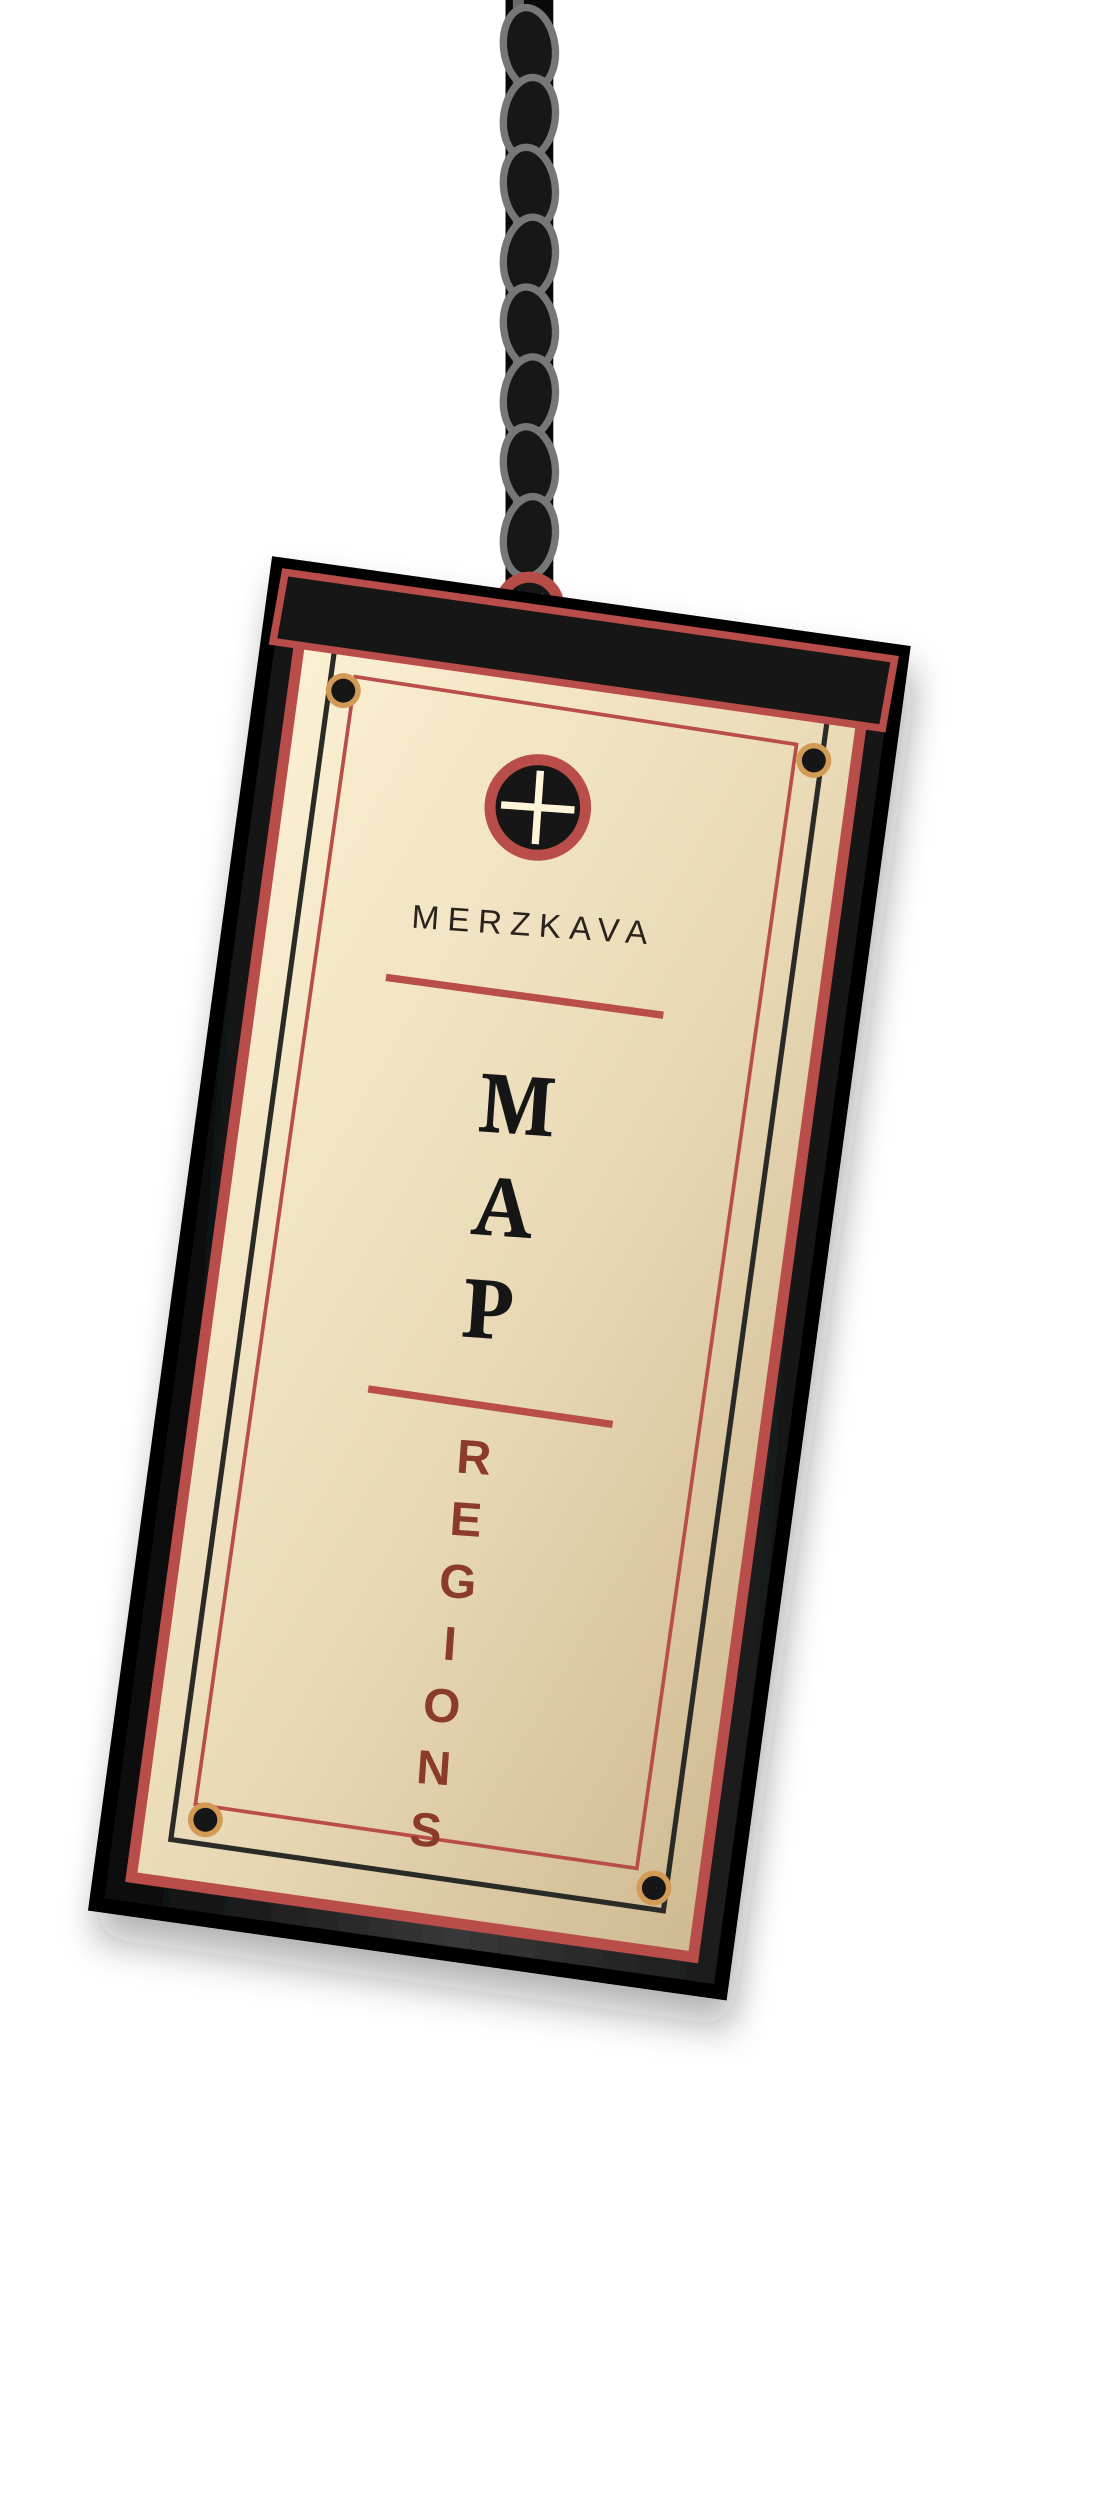
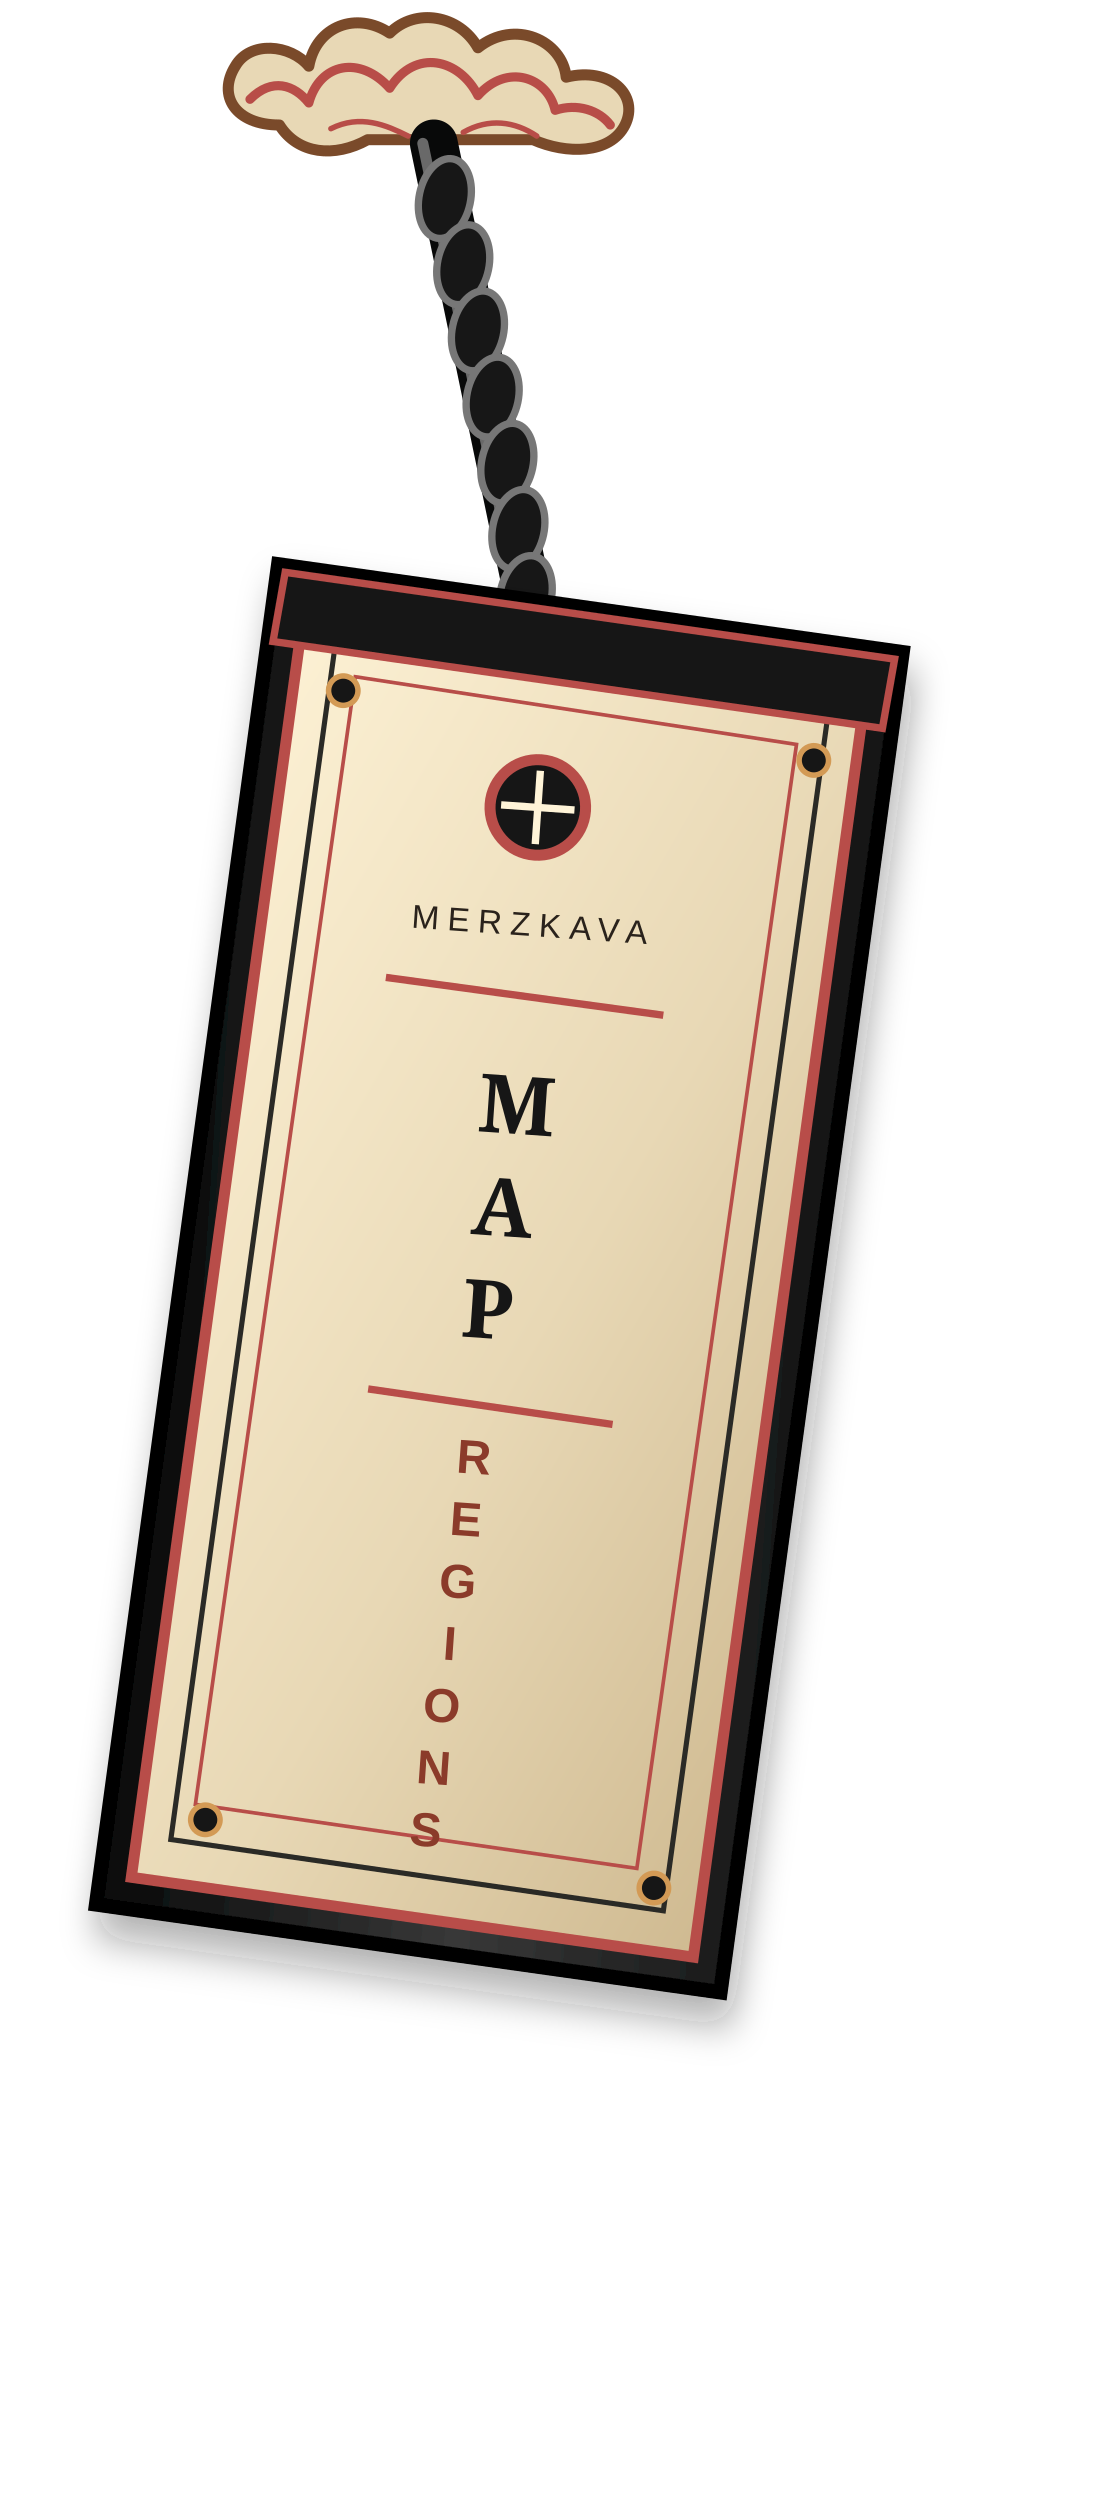
<svg xmlns="http://www.w3.org/2000/svg" width="300" height="680" viewBox="0 0 300 680" role="img" aria-labelledby="title">
  <defs>
    <filter id="shadow" x="-30%" y="-20%" width="170%" height="160%">
      <feDropShadow dx="2" dy="7" stdDeviation="5" flood-color="#151515" flood-opacity=".34" />
    </filter>
    <linearGradient id="paper" x1="0" y1="0" x2="1" y2="1">
      <stop offset="0" stop-color="#FFF4D8" />
      <stop offset=".55" stop-color="#E8D8B5" />
      <stop offset="1" stop-color="#CBB58B" />
    </linearGradient>
    <linearGradient id="iron" x1="0" y1="0" x2="1" y2="0">
      <stop offset="0" stop-color="#080909" />
      <stop offset=".5" stop-color="#383838" />
      <stop offset="1" stop-color="#111212" />
    </linearGradient>
  </defs>
+   <g stroke-linejoin="round" stroke-linecap="round">
+     <path d="M76 34 C64 34 59 26 64 18 C68 11 79 12 84 18 C86 7 97 3 106 9 C113 2 125 4 130 13 C140 5 153 11 154 21 C166 18 174 26 170 34 C166 42 154 42 145 38 L100 38 C91 43 81 42 76 34 Z" fill="#E8D8B5" stroke="#7A4A2A" stroke-width="3" />
+     <path d="M68 27 C74 21 80 23 84 28 C87 17 98 15 106 24 C113 13 125 16 130 26 C138 17 149 21 151 30 C157 28 163 30 166 34" fill="none" stroke="#B84D48" stroke-width="2.5" />
+     <path d="M90 35 C98 31 105 34 111 37 M126 36 C133 32 140 33 146 37" fill="none" stroke="#B84D48" stroke-width="1.5" />
+     <circle cx="118" cy="38" r="3" fill="#B84D48" stroke="#FFF4D8" stroke-width="1" />
+   </g>
  <g stroke-linejoin="round">
-     <path d="M144 0 L144 164" fill="none" stroke="#080909" stroke-width="13" stroke-linecap="round" />
-     <path d="M141 0 L141 162" fill="none" stroke="#696969" stroke-width="3" stroke-linecap="round" />
+     <path d="M118 39 L144 164" fill="none" stroke="#080909" stroke-width="13" stroke-linecap="round" />
+     <path d="M115 39 L141 162" fill="none" stroke="#696969" stroke-width="3" stroke-linecap="round" />
    <g fill="#171717" stroke="#777" stroke-width="2">
-       <ellipse cx="144" cy="13" rx="7" ry="11" transform="rotate(-8 144 13)" />
-       <ellipse cx="144" cy="32" rx="7" ry="11" transform="rotate(8 144 32)" />
-       <ellipse cx="144" cy="51" rx="7" ry="11" transform="rotate(-8 144 51)" />
-       <ellipse cx="144" cy="70" rx="7" ry="11" transform="rotate(8 144 70)" />
-       <ellipse cx="144" cy="89" rx="7" ry="11" transform="rotate(-8 144 89)" />
-       <ellipse cx="144" cy="108" rx="7" ry="11" transform="rotate(8 144 108)" />
-       <ellipse cx="144" cy="127" rx="7" ry="11" transform="rotate(-8 144 127)" />
-       <ellipse cx="144" cy="146" rx="7" ry="11" transform="rotate(8 144 146)" />
+       <ellipse cx="121" cy="54" rx="7" ry="11" transform="rotate(12 121 54)" />
+       <ellipse cx="126" cy="72" rx="7" ry="11" transform="rotate(12 126 72)" />
+       <ellipse cx="130" cy="90" rx="7" ry="11" transform="rotate(12 130 90)" />
+       <ellipse cx="134" cy="108" rx="7" ry="11" transform="rotate(12 134 108)" />
+       <ellipse cx="138" cy="126" rx="7" ry="11" transform="rotate(12 138 126)" />
+       <ellipse cx="141" cy="144" rx="7" ry="11" transform="rotate(12 141 144)" />
+       <ellipse cx="143" cy="162" rx="7" ry="11" transform="rotate(12 143 162)" />
+       <ellipse cx="144" cy="180" rx="7" ry="11" transform="rotate(12 144 180)" />
    </g>
-     <circle cx="144" cy="165" r="8" fill="#171717" stroke="#B84D48" stroke-width="3" />
-     <path d="M140 162 L148 168 M148 162 L140 168" stroke="#D7B27D" stroke-width="1.5" />
+     <circle cx="144" cy="191" r="8" fill="#171717" stroke="#B84D48" stroke-width="3" />
+     <path d="M140 188 L148 194 M148 188 L140 194" stroke="#D7B27D" stroke-width="1.5" />
  </g>
  <g transform="rotate(4 145 410)" filter="url(#shadow)">
    <path d="M58 159 L229 171 L205 538 L34 526 Z" fill="url(#iron)" stroke="#050505" stroke-width="4" />
    <path d="M66 168 L220 179 L197 529 L43 518 Z" fill="url(#paper)" stroke="#B84D48" stroke-width="3" />
    <path d="M75 179 L210 189 L188 517 L53 507 Z" fill="none" stroke="#2A2925" stroke-width="1.4" />
    <path d="M81 188 L202 198 L180 506 L59 497 Z" fill="none" stroke="#B84D48" stroke-width="1" />
    <path d="M60 161 L227 173 L225 192 L58 180 Z" fill="#171717" stroke="#B84D48" stroke-width="2" />
    <circle cx="78" cy="192" r="4" fill="#151515" stroke="#D39A55" stroke-width="1.5" />
    <circle cx="207" cy="202" r="4" fill="#151515" stroke="#D39A55" stroke-width="1.5" />
    <circle cx="62" cy="501" r="4" fill="#151515" stroke="#D39A55" stroke-width="1.5" />
    <circle cx="185" cy="511" r="4" fill="#151515" stroke="#D39A55" stroke-width="1.5" />
    <circle cx="133" cy="220" r="13" fill="#171717" stroke="#B84D48" stroke-width="3" />
    <path d="M133 210 V230 M123 220 H143" stroke="#FFF4D8" stroke-width="2" />
    <text x="133" y="255" fill="#29231B" text-anchor="middle" font-family="Arial,sans-serif" font-size="9" letter-spacing="2.3">MERZKAVA</text>
    <path d="M95 269 L171 274" stroke="#B84D48" stroke-width="2" />
    <g fill="#171717" text-anchor="middle" font-family="Georgia,serif" font-size="22" font-weight="700">
      <text x="133" y="309">M</text>
      <text x="131" y="337">A</text>
      <text x="129" y="365">P</text>
    </g>
    <path d="M98 381 L165 386" stroke="#B84D48" stroke-width="2" />
    <g fill="#8B3B2B" text-anchor="middle" font-family="Arial,sans-serif" font-size="13" font-weight="700">
      <text x="128" y="402">R</text>
      <text x="127" y="419">E</text>
      <text x="126" y="436">G</text>
      <text x="125" y="453">I</text>
      <text x="124" y="470">O</text>
      <text x="123" y="487">N</text>
      <text x="122" y="504">S</text>
    </g>
  </g>
</svg>
